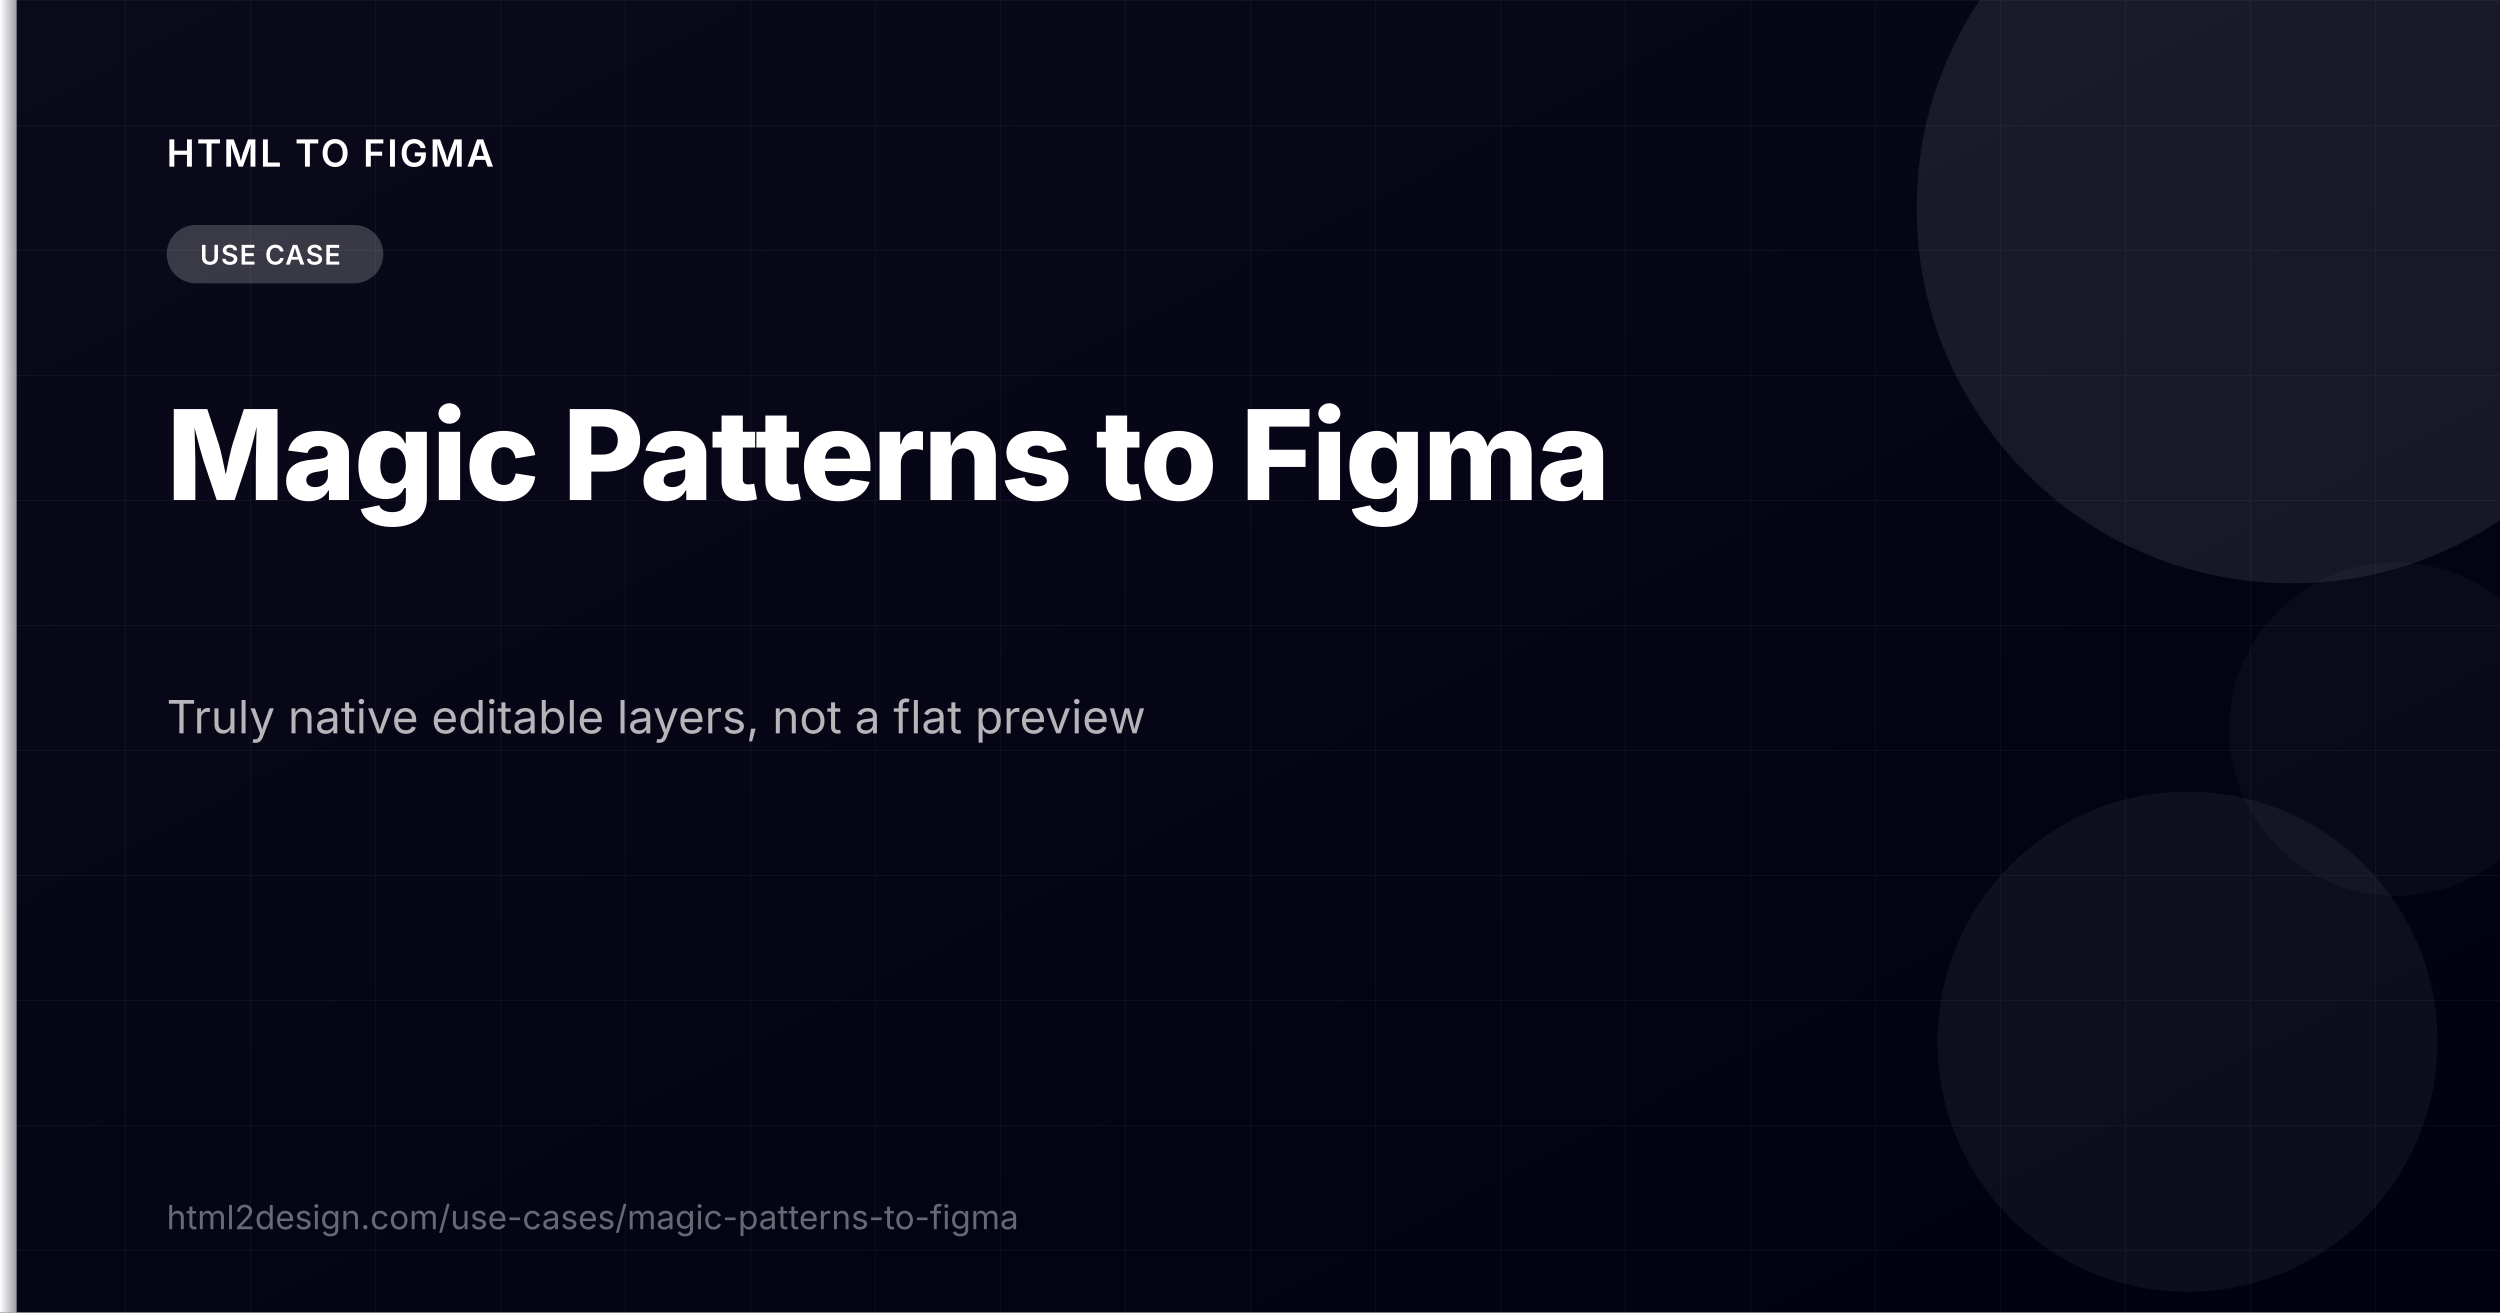
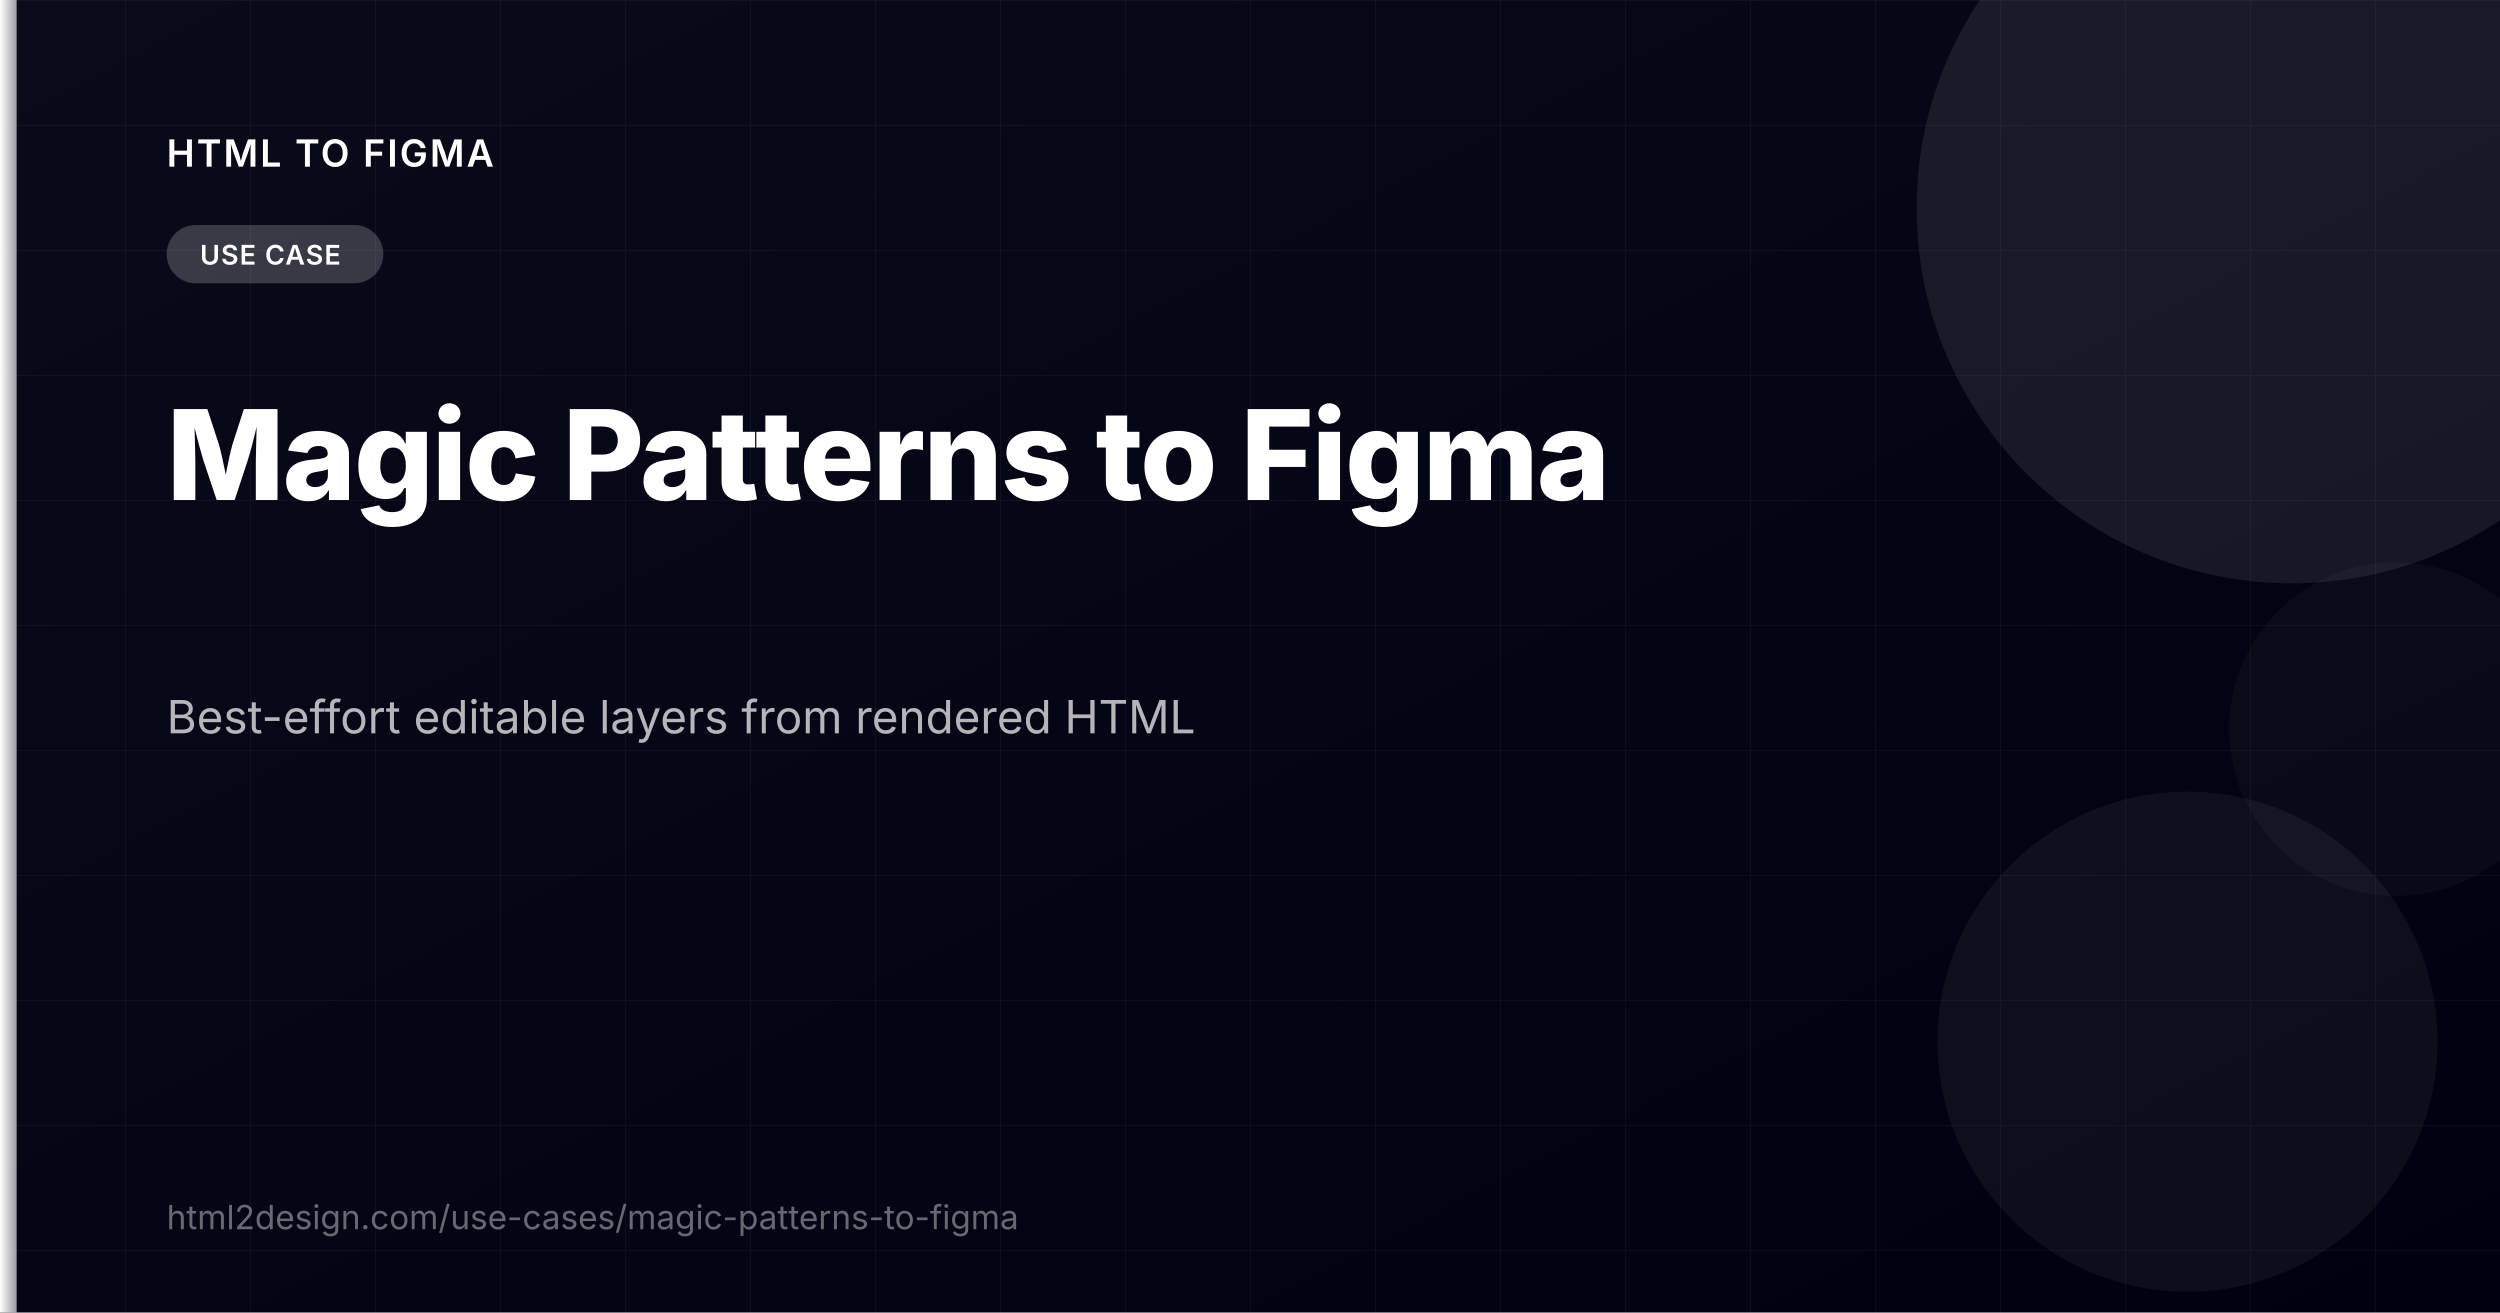
<svg xmlns="http://www.w3.org/2000/svg" width="1200" height="630" viewBox="0 0 1200 630">
  <defs>
    <linearGradient id="bg" x1="0%" y1="0%" x2="100%" y2="100%">
      <stop offset="0%" style="stop-color:#0A0A1A;stop-opacity:1" />
      <stop offset="100%" style="stop-color:#000010;stop-opacity:1" />
    </linearGradient>
    <linearGradient id="accent" x1="0%" y1="0%" x2="100%" y2="0%">
      <stop offset="0%" style="stop-color:#FFFFFF;stop-opacity:1" />
      <stop offset="100%" style="stop-color:#FFFFFF;stop-opacity:0.6" />
    </linearGradient>
  </defs>
  <rect width="1200" height="630" fill="url(#bg)" />
  <rect x="0" y="0" width="8" height="630" fill="url(#accent)" />
  <pattern id="grid" width="60" height="60" patternUnits="userSpaceOnUse">
    <path d="M 60 0 L 0 0 0 60" fill="none" stroke="rgba(255,255,255,0.04)" stroke-width="1" />
  </pattern>
  <rect width="1200" height="630" fill="url(#grid)" />
  <text x="80" y="80" font-family="system-ui, -apple-system, sans-serif" font-size="18" font-weight="600" fill="#FFFFFF" letter-spacing="1">HTML TO FIGMA</text>
  <rect x="80" y="108" width="104" height="28" rx="14" fill="#FFFFFF" opacity="0.2" />
  <text x="96" y="127" font-family="system-ui, -apple-system, sans-serif" font-size="13" font-weight="600" fill="#FFFFFF" letter-spacing="0.5">USE CASE</text>
  <text font-family="system-ui, -apple-system, sans-serif" font-size="60" font-weight="800" fill="white" letter-spacing="-1">
    <tspan x="80" y="240">Magic Patterns to Figma</tspan>
  </text>
-   <text x="80" y="352" font-family="system-ui, -apple-system, sans-serif" font-size="22" fill="rgba(255,255,255,0.7)" font-weight="400">Truly native editable layers, not a flat preview</text>
+   <text x="80" y="352" font-family="system-ui, -apple-system, sans-serif" font-size="22" fill="rgba(255,255,255,0.7)" font-weight="400">Best-effort editable layers from rendered HTML</text>
  <text x="80" y="590" font-family="system-ui, -apple-system, sans-serif" font-size="16" fill="rgba(255,255,255,0.4)">html2design.com/use-cases/magic-patterns-to-figma</text>
  <circle cx="1100" cy="100" r="180" fill="#FFFFFF" opacity="0.08" />
  <circle cx="1050" cy="500" r="120" fill="#FFFFFF" opacity="0.05" />
  <circle cx="1150" cy="350" r="80" fill="white" opacity="0.03" />
</svg>
